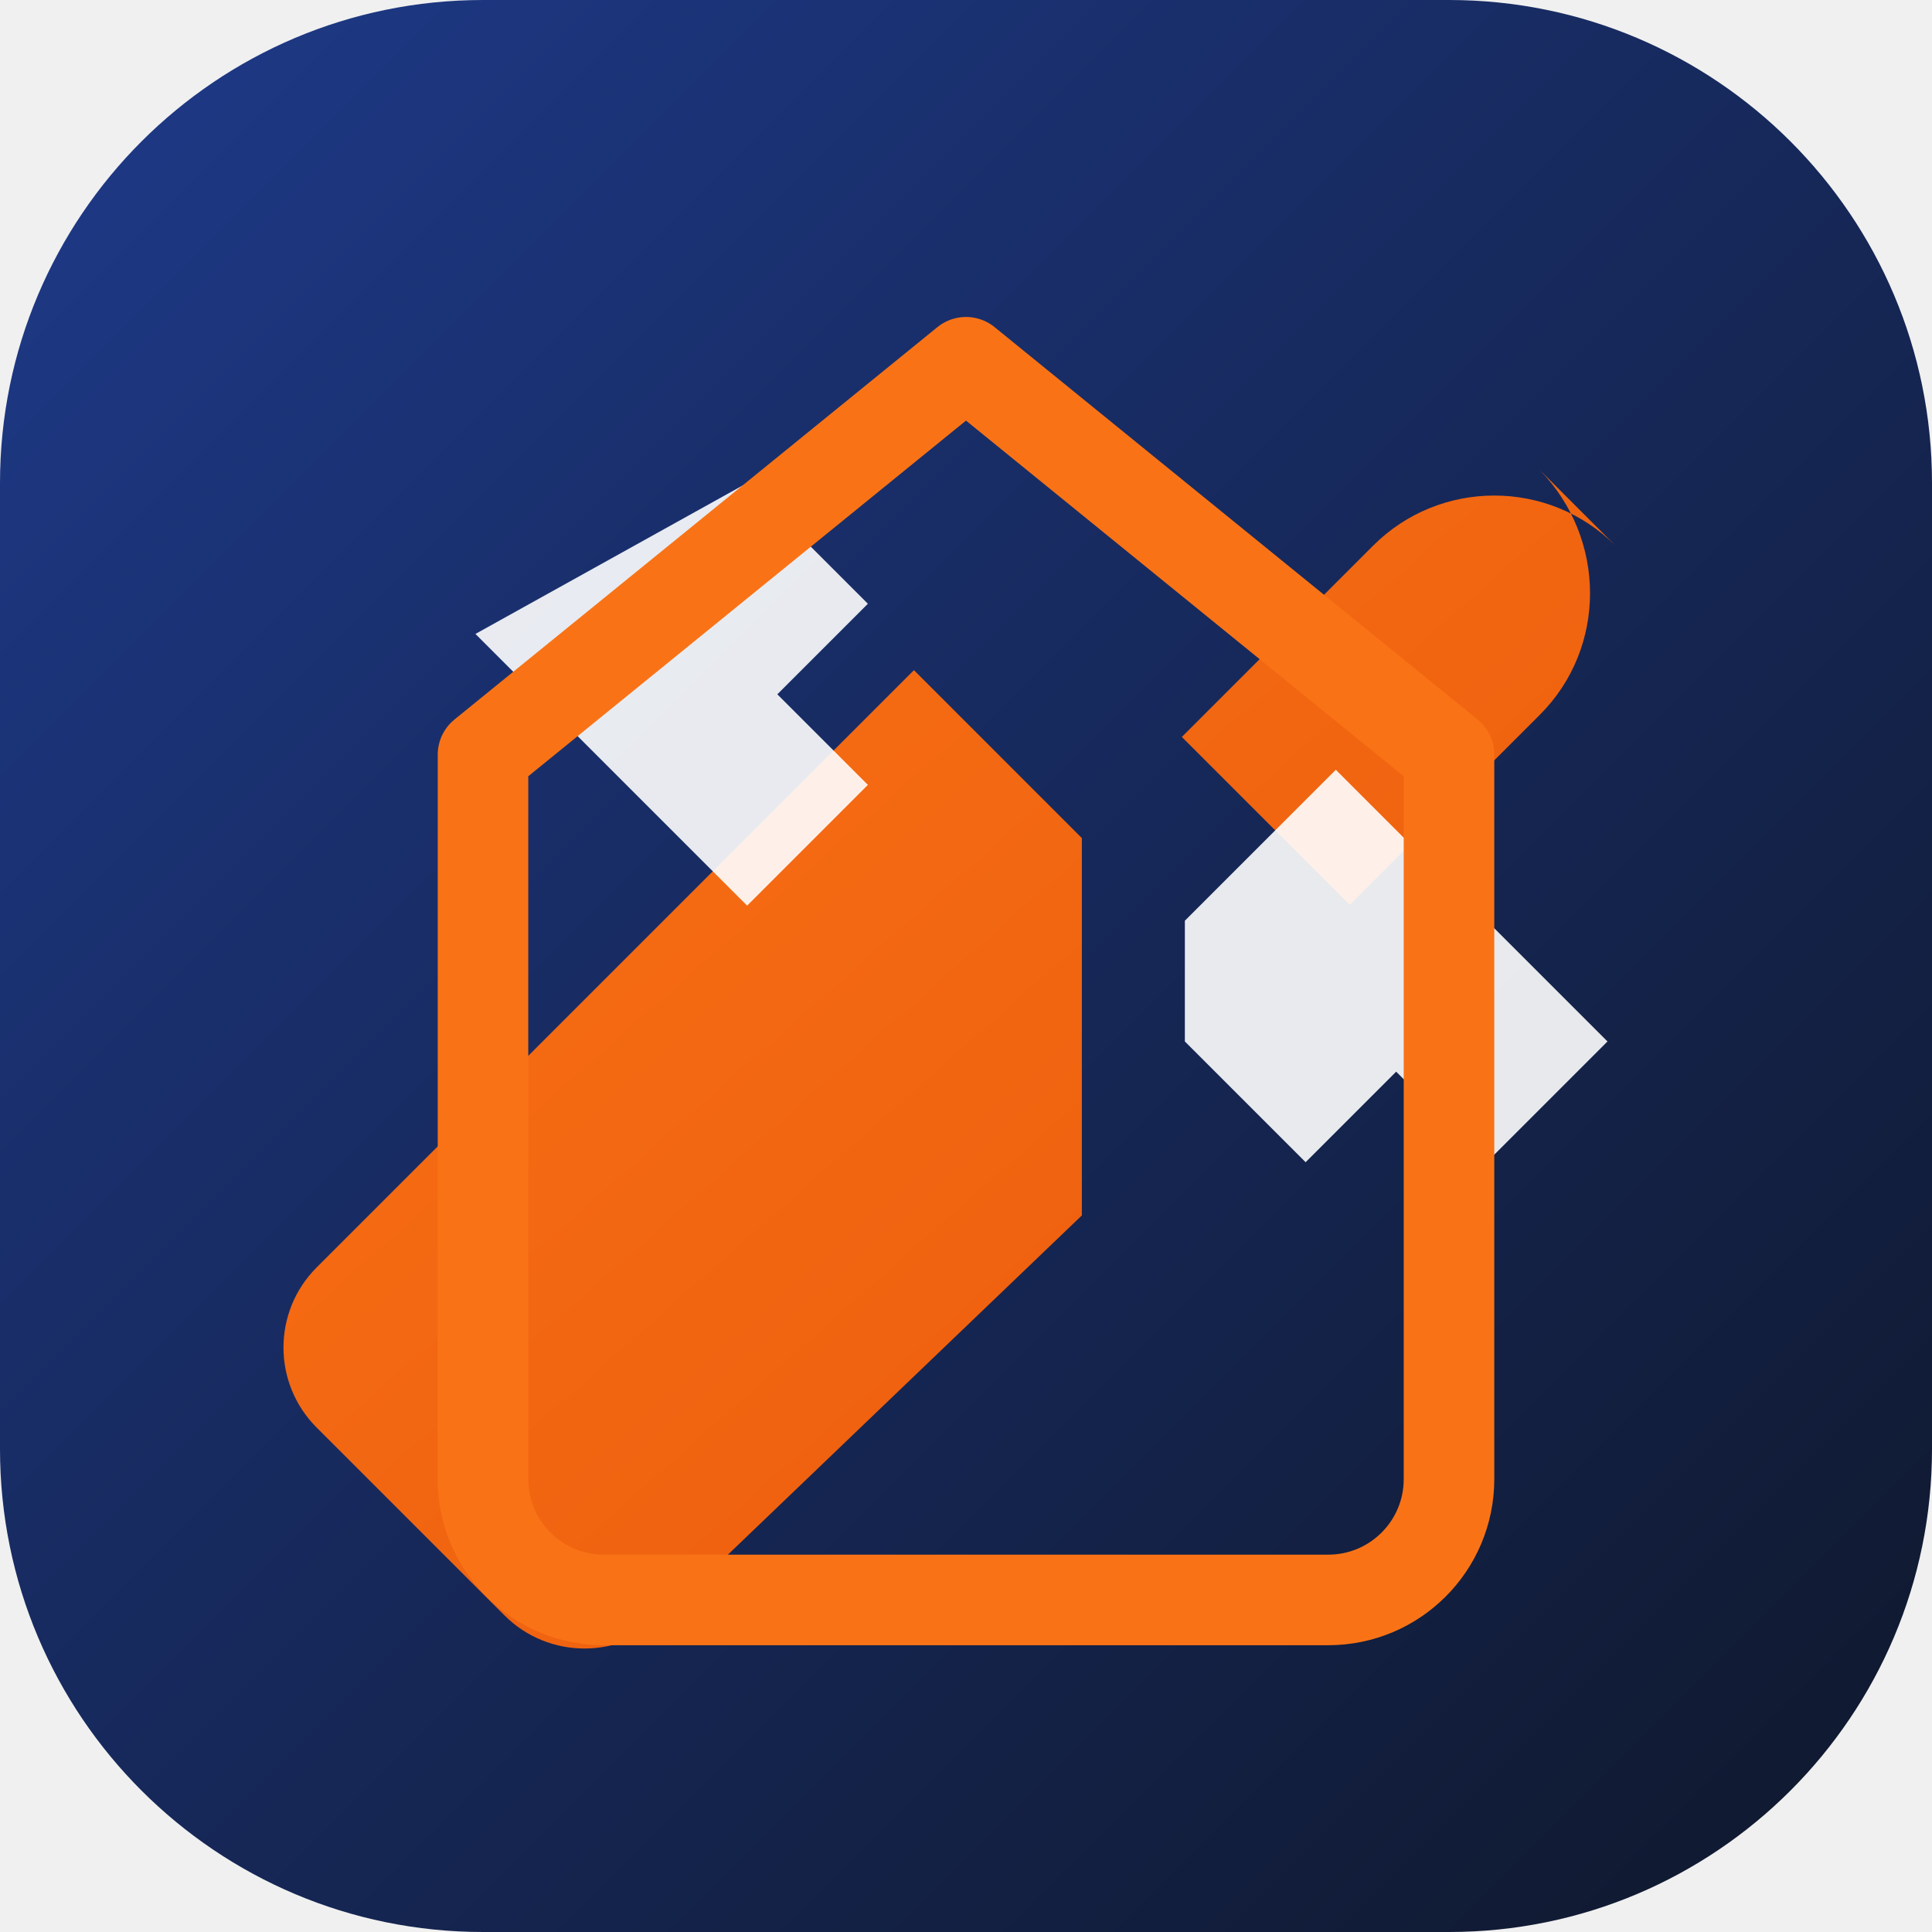
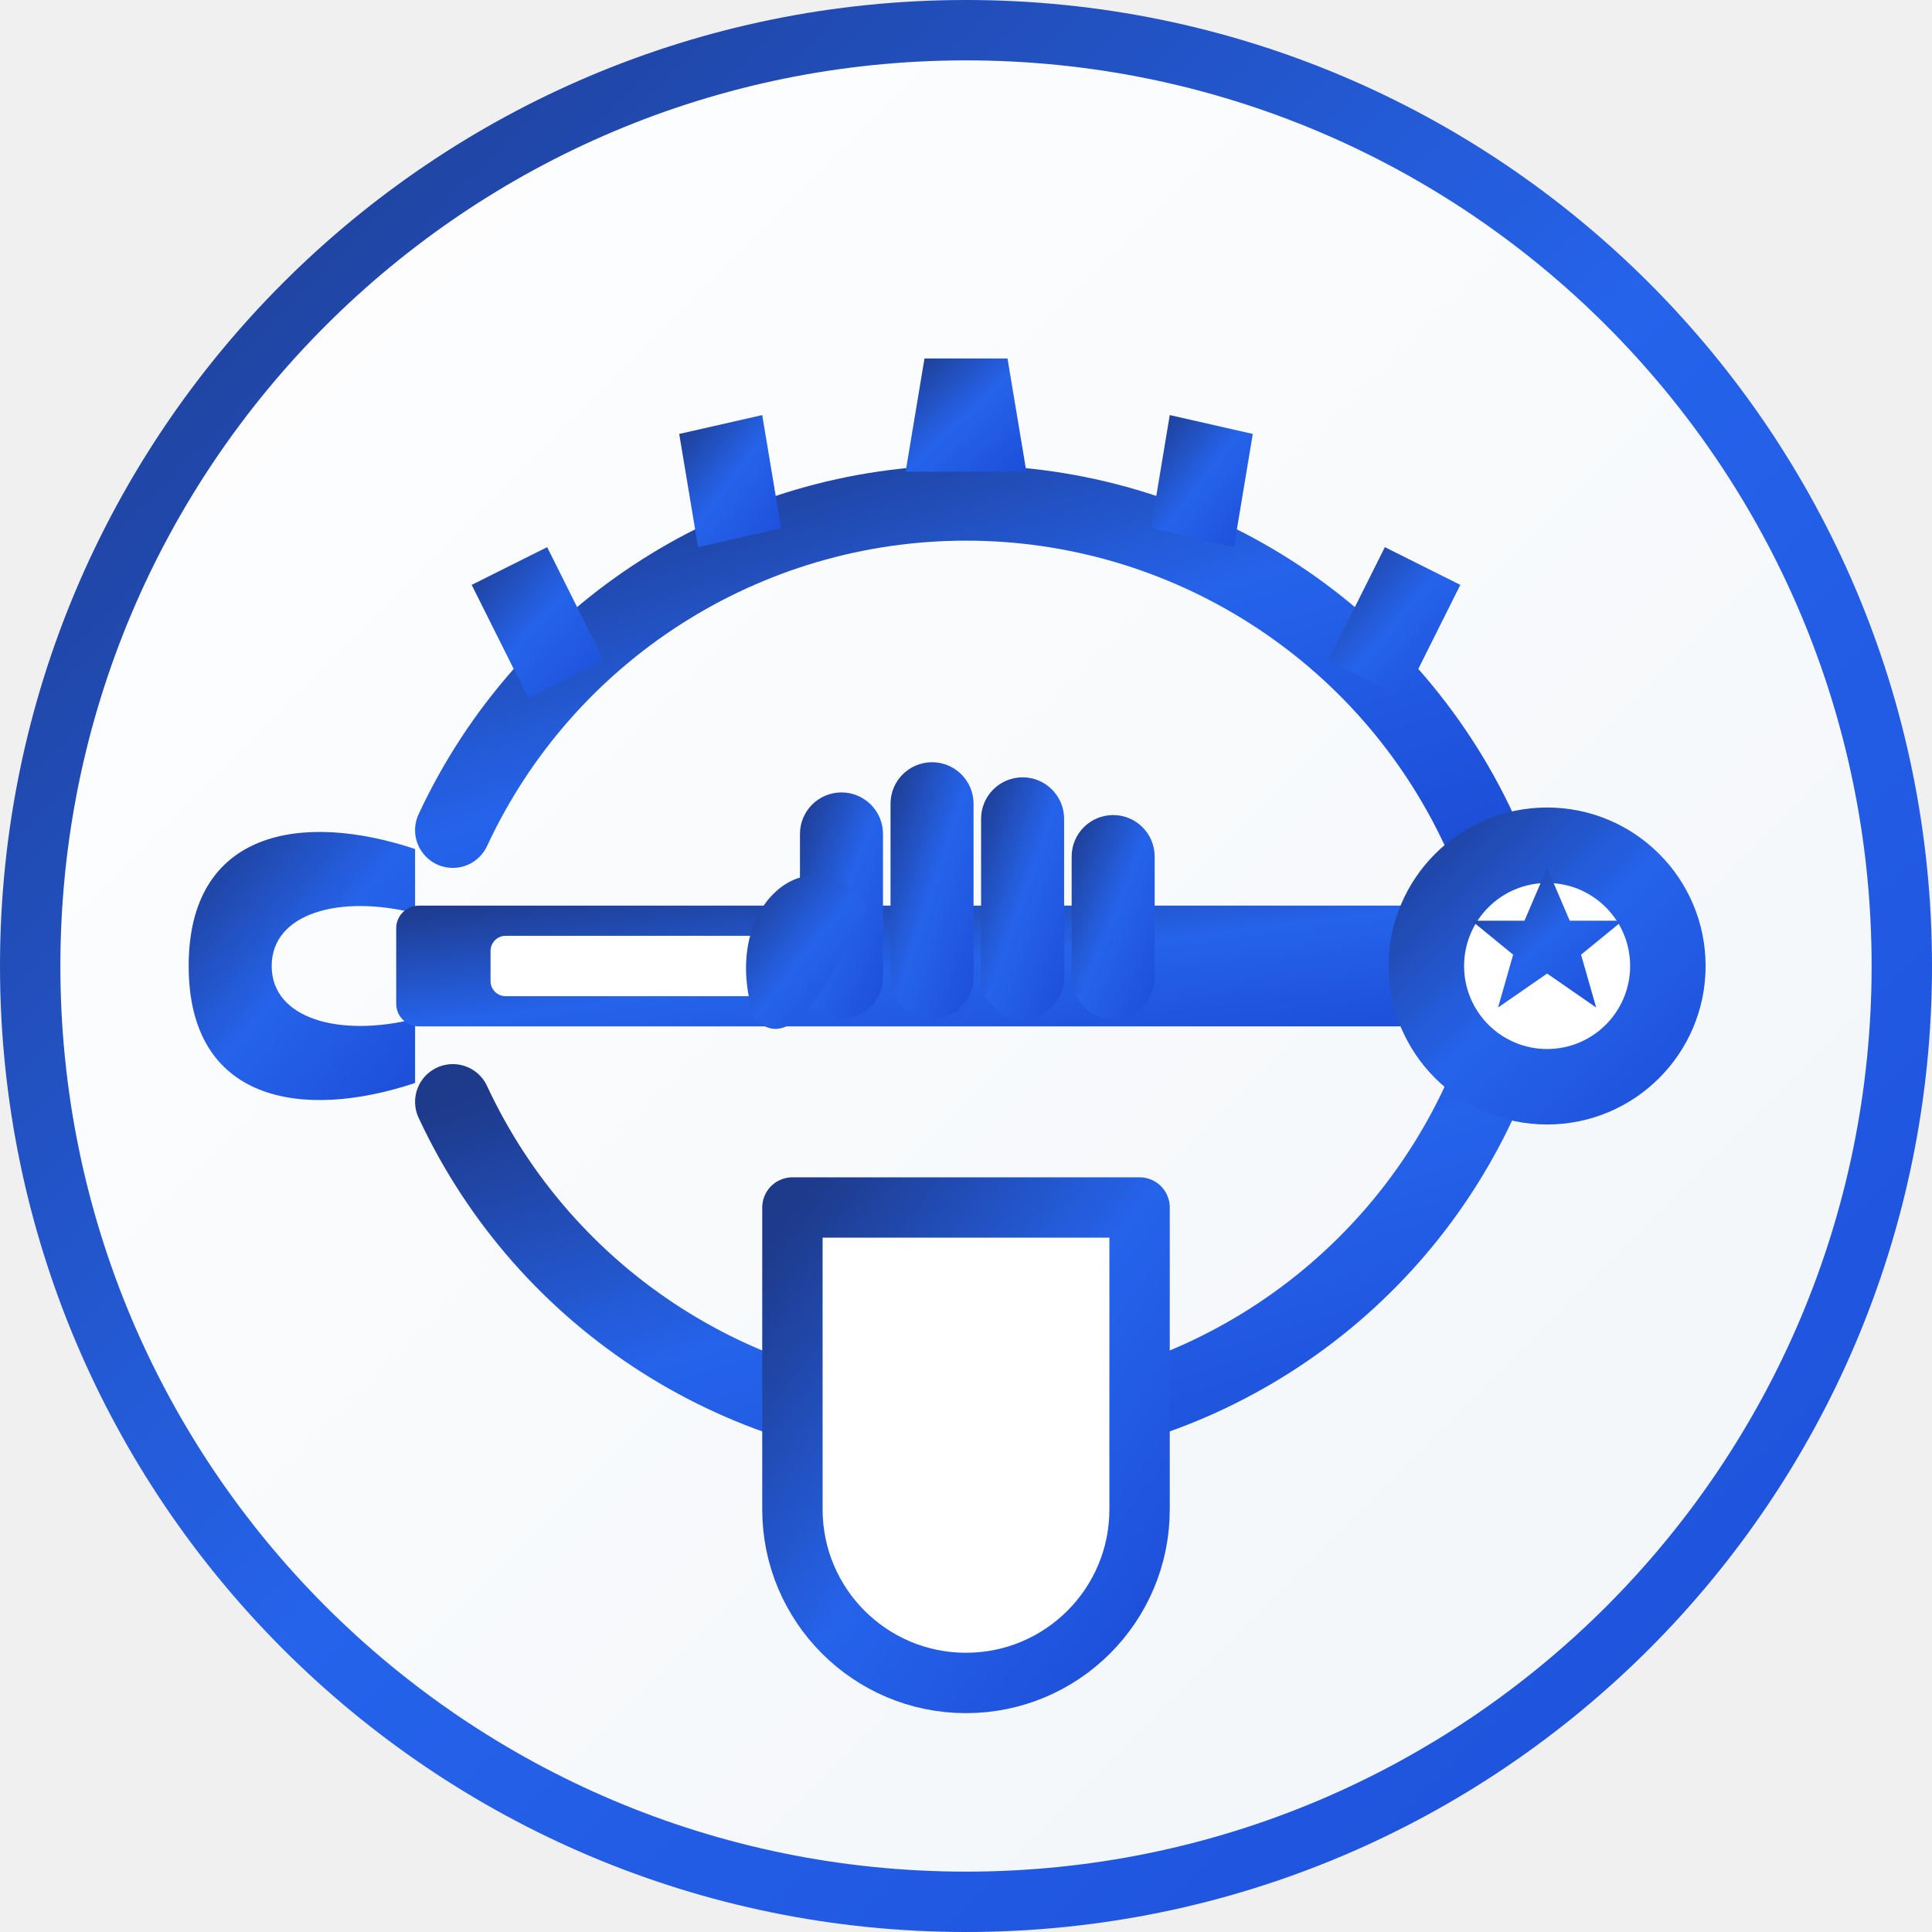
<svg xmlns="http://www.w3.org/2000/svg" viewBox="0 0 512 512" width="100%" height="100%">
  <defs>
+     <linearGradient id="blueGrad" x1="0%" y1="0%" x2="100%" y2="100%">
+       <stop offset="0%" stop-color="#1E3A8A" />
+       <stop offset="50%" stop-color="#2563EB" />
+       <stop offset="100%" stop-color="#1D4ED8" />
+     </linearGradient>
    <linearGradient id="bgGrad" x1="0%" y1="0%" x2="100%" y2="100%">
-       <stop offset="0%" stop-color="#1E3A8A" />
-       <stop offset="100%" stop-color="#0F172A" />
-     </linearGradient>
-     <linearGradient id="accentGrad" x1="0%" y1="0%" x2="100%" y2="100%">
-       <stop offset="0%" stop-color="#F97316" />
-       <stop offset="100%" stop-color="#EA580C" />
+       <stop offset="0%" stop-color="#FFFFFF" />
+       <stop offset="100%" stop-color="#F1F5F9" />
    </linearGradient>
  </defs>
-   <rect width="512" height="512" rx="128" fill="url(#bgGrad)" />
-   <path fill="url(#accentGrad)" d="M428.1 144.6c-17.7-17.7-46.5-17.7-64.2 0l-50.7 50.7 44.5 44.5 50.4-50.4c17.7-17.7 17.7-46.5 0-64.8zM286.7 222.1l-44.5-44.5L83.9 335.9c-11.7 11.7-11.7 30.7 0 42.4l49.8 49.8c11.7 11.7 30.7 11.7 42.4 0l110.6-106z" />
-   <path fill="#FFFFFF" d="M198 128l32 32-24 24 24 24-32 32-72-72 72-40zm116 116l40-40 72 72-32 32-24-24-24 24-32-32z" opacity="0.9" />
-   <path fill="none" stroke="#F97316" stroke-width="24" stroke-linecap="round" stroke-linejoin="round" d="M128 200L256 96l128 104v192a32 32 0 01-32 32H160a32 32 0 01-32-32V200z" />
+   <circle cx="256" cy="256" r="248" fill="url(#bgGrad)" stroke="url(#blueGrad)" stroke-width="16" />
+   <g fill="url(#blueGrad)">
+     <path d="M 120 220 A 150 150 0 0 1 392 220" fill="none" stroke="url(#blueGrad)" stroke-width="20" stroke-linecap="round" />
+     <path d="M 140 185 L 125 155 L 145 145 L 160 175 Z" />
+     <path d="M 185 145 L 180 115 L 202 110 L 207 140 Z" />
+     <path d="M 240 125 L 245 95 L 267 95 L 272 125 Z" />
+     <path d="M 305 140 L 310 110 L 332 115 L 327 145 Z" />
+     <path d="M 352 175 L 367 145 L 387 155 L 372 185 Z" />
+     <path d="M 120 292 A 150 150 0 0 0 392 292" fill="none" stroke="url(#blueGrad)" stroke-width="20" stroke-linecap="round" />
+     <path d="M 50 256 C 50 220 80 215 110 225 L 110 242 C 90 237 72 242 72 256 C 72 270 90 275 110 270 L 110 287 C 80 297 50 292 50 256 Z" />
+     <rect x="105" y="240" width="280" height="32" rx="6" />
+     <rect x="130" y="248" width="80" height="16" rx="4" fill="#FFFFFF" />
+     <circle cx="410" cy="256" r="42" />
+     <circle cx="410" cy="256" r="22" fill="#FFFFFF" />
+     <path d="M 410 230 L 416 244 L 430 244 L 419 253 L 423 267 L 410 258 L 397 267 L 401 253 L 390 244 L 404 244 Z" fill="url(#blueGrad)" />
+     <path d="M 215 320 C 215 360 225 410 256 410 C 287 410 297 360 297 320 Z" />
+     <path d="M 210 320 L 210 400 A 46 46 0 0 0 302 400 L 302 320 Z" fill="#FFFFFF" />
+     <path d="M 210 320 L 210 400 A 46 46 0 0 0 302 400 L 302 320 Z" fill="none" stroke="url(#blueGrad)" stroke-width="16" stroke-linejoin="round" />
+     <rect x="212" y="210" width="22" height="60" rx="11" />
+     <rect x="236" y="202" width="22" height="68" rx="11" />
+     <rect x="260" y="206" width="22" height="64" rx="11" />
+     <rect x="284" y="216" width="22" height="54" rx="11" />
+     <path d="M 200 270 C 190 240 215 220 230 240 C 220 260 210 280 200 270 Z" />
+   </g>
</svg>
